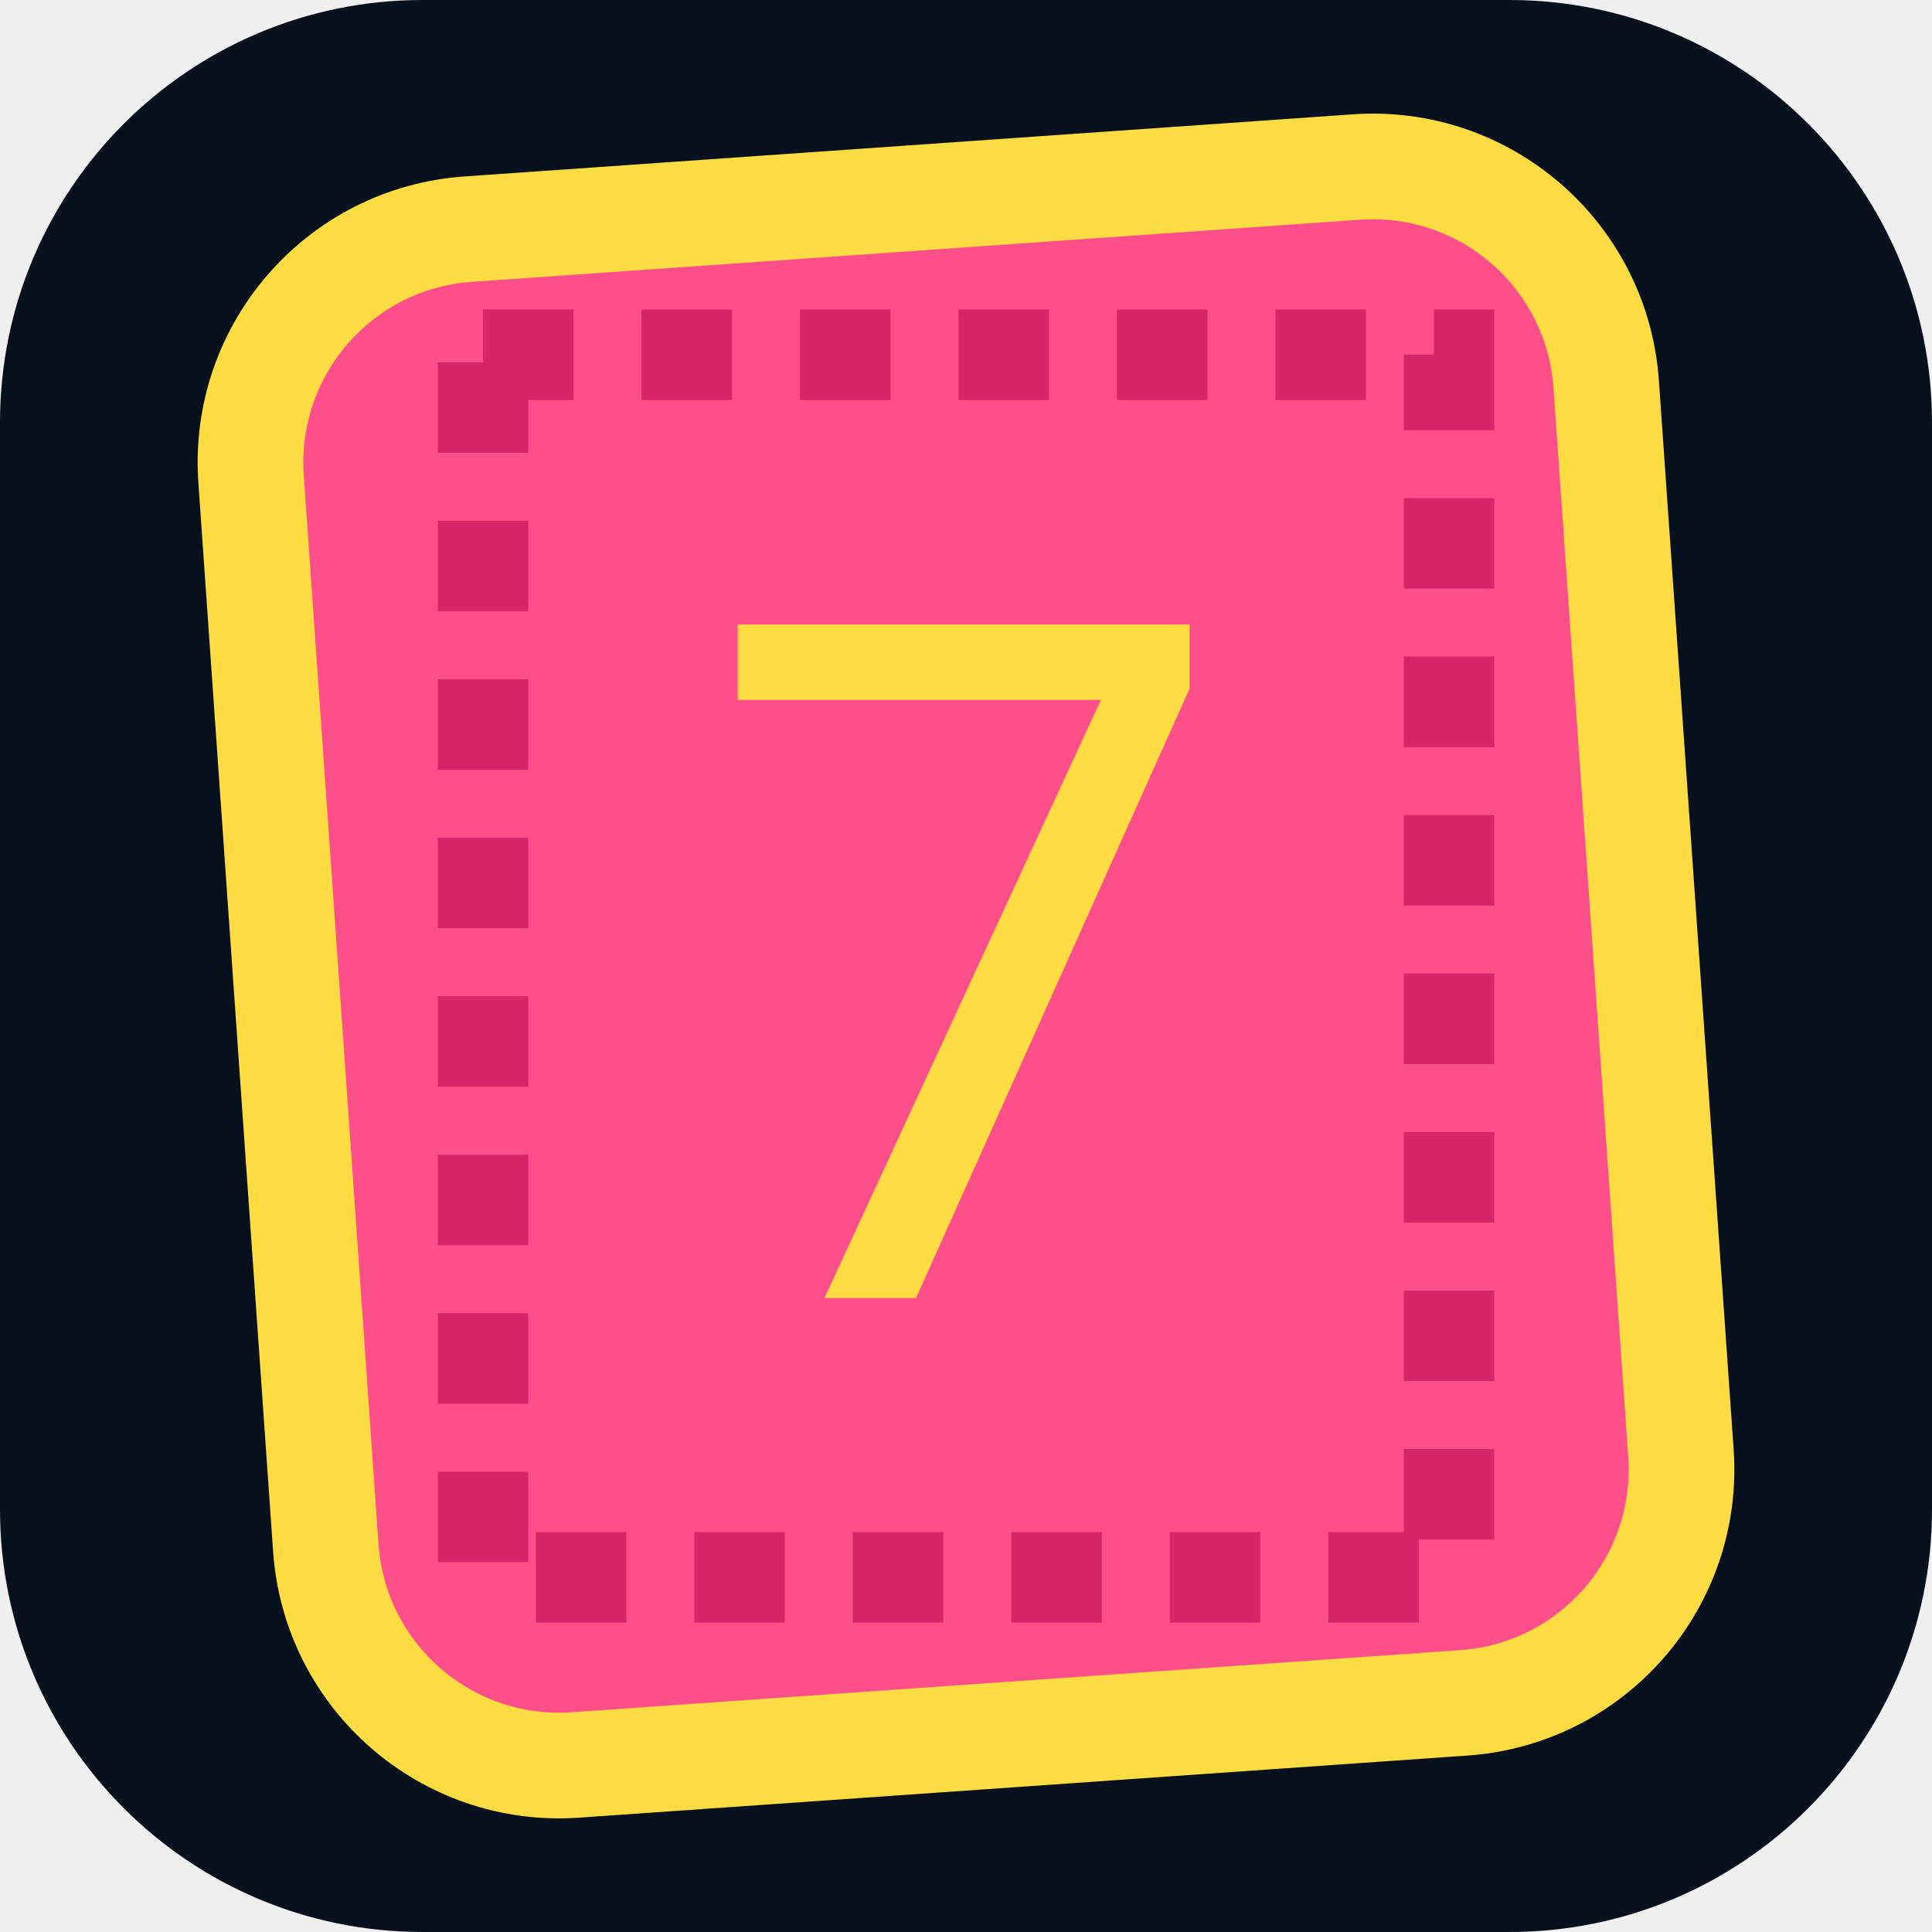
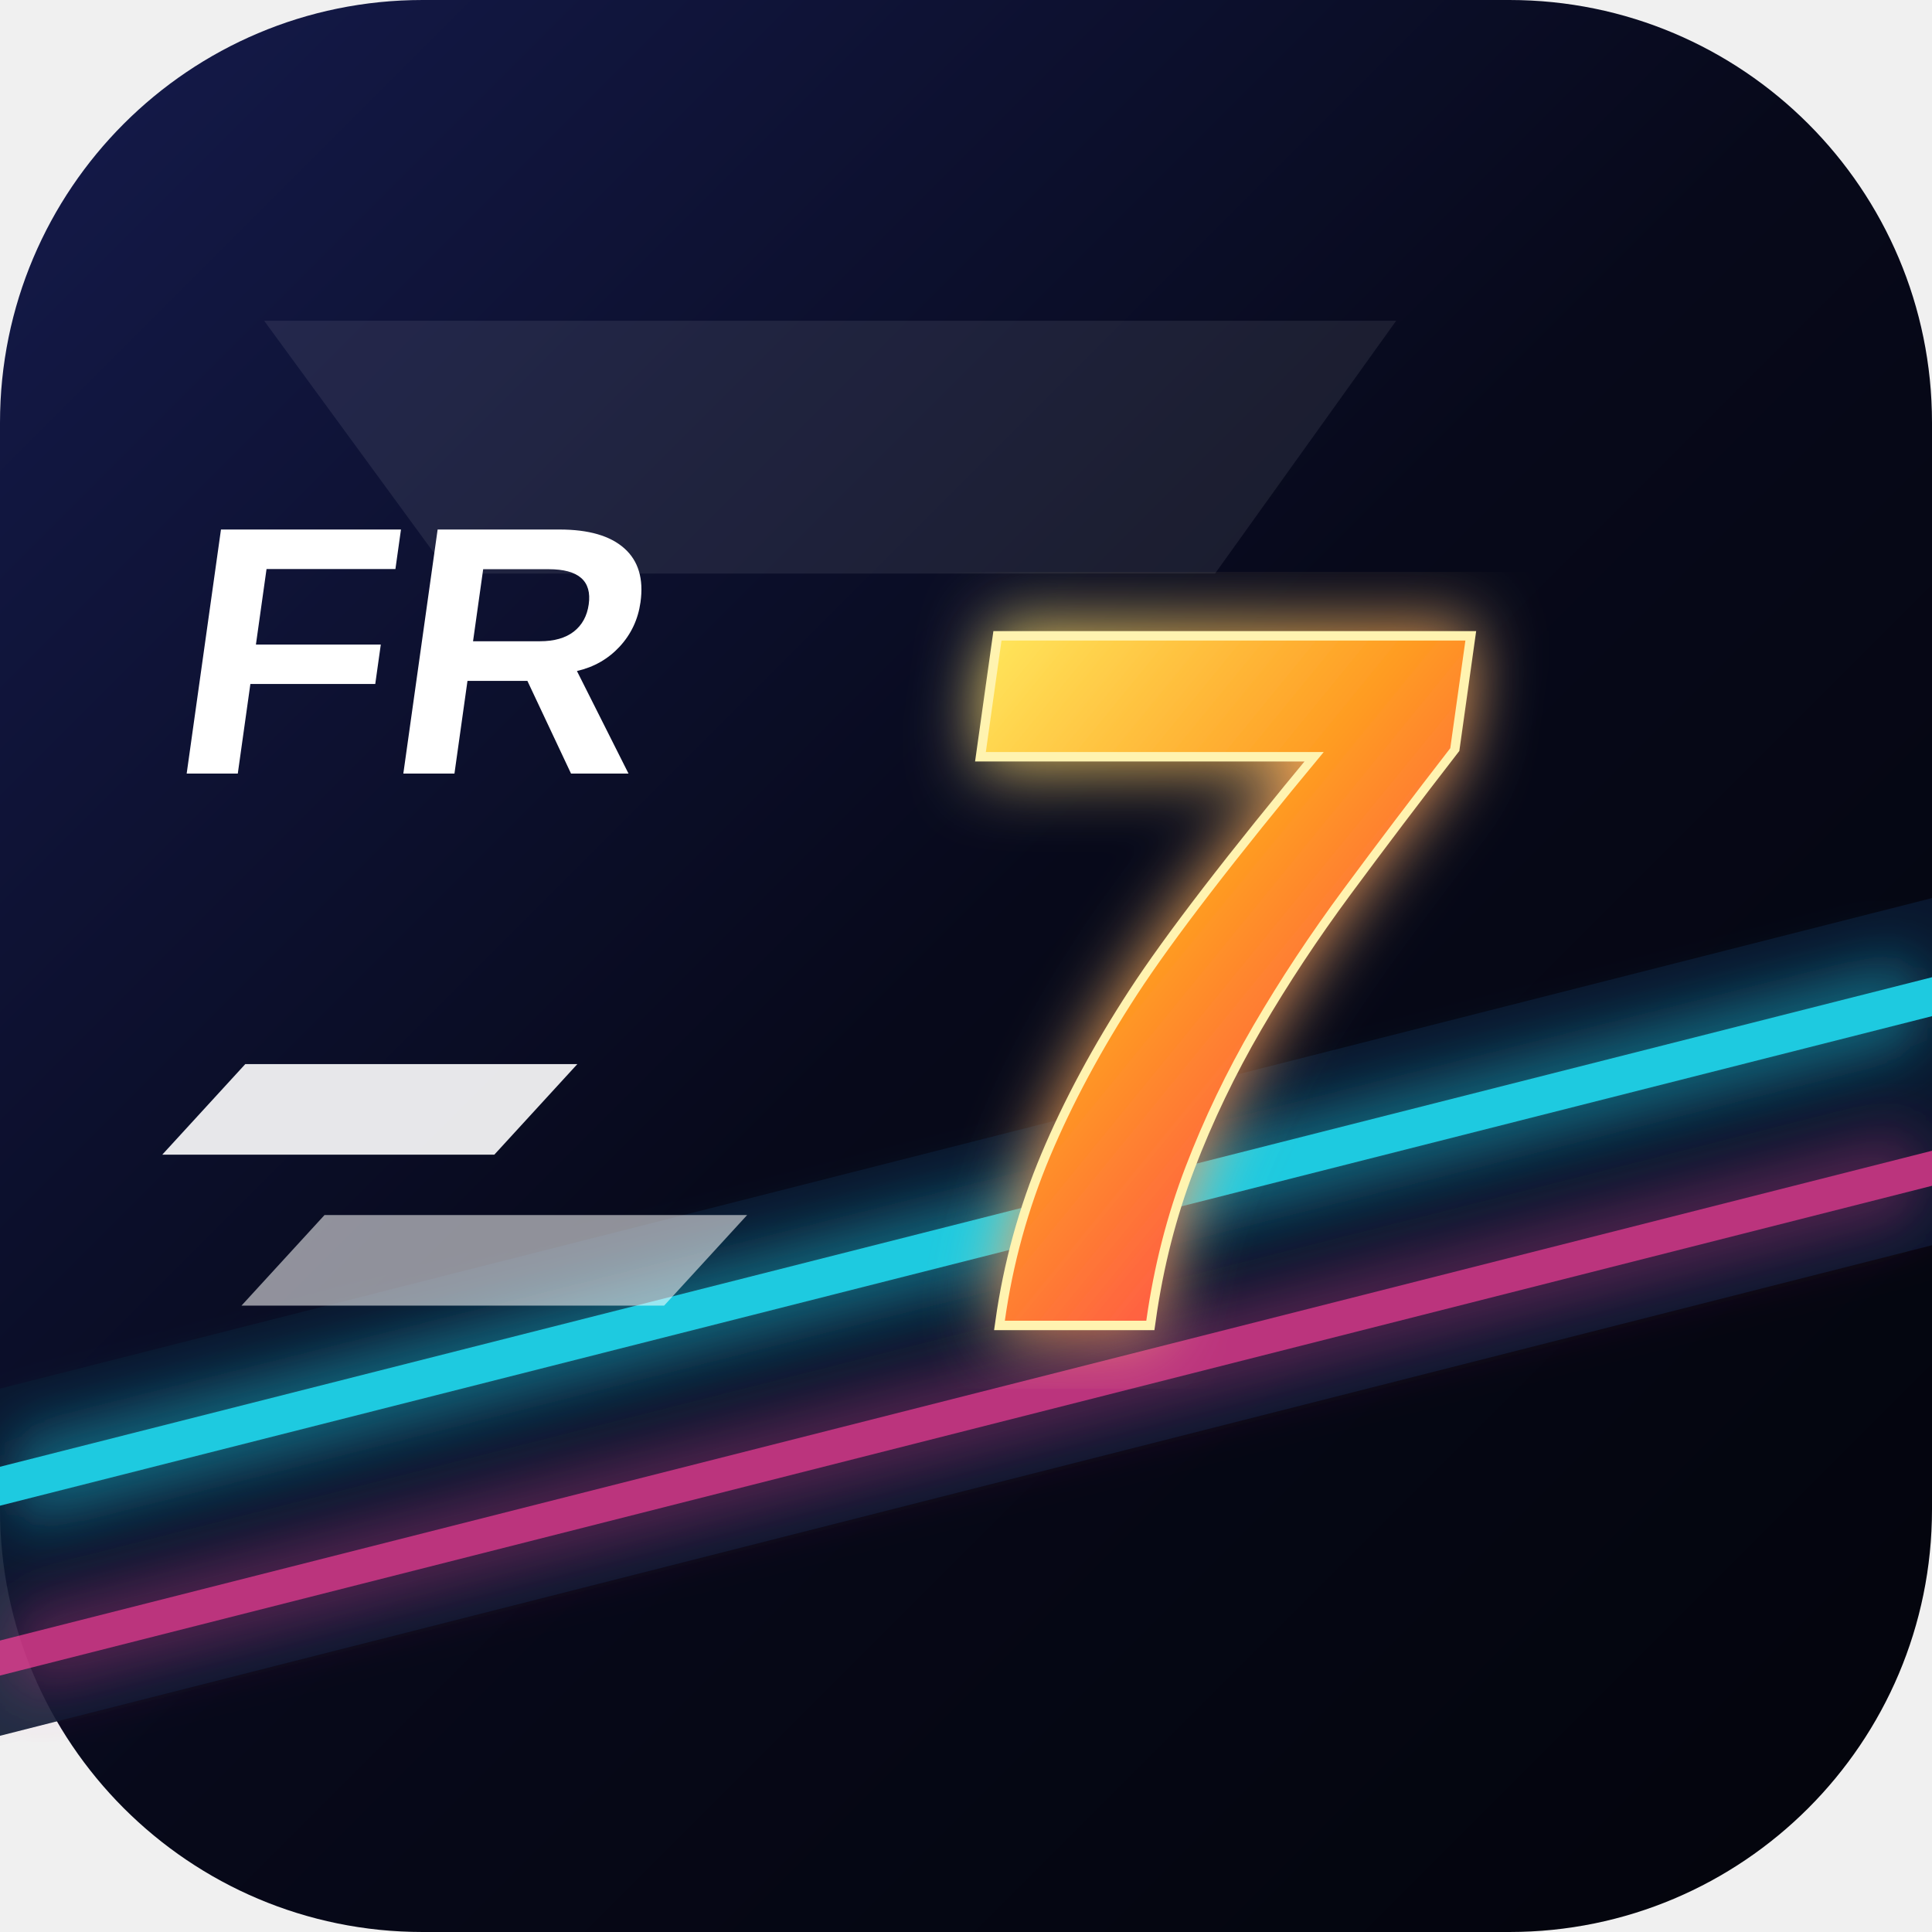
<svg xmlns="http://www.w3.org/2000/svg" viewBox="0 0 512 512">
-   <rect width="512" height="512" rx="112" fill="#07101d" />
-   <rect x="76" y="52" width="360" height="408" rx="62" fill="#ff4f8b" stroke="#ffdd42" stroke-width="28" transform="rotate(-4 256 256)" />
-   <path d="M128 94h256v324H128z" fill="none" stroke="#d62668" stroke-width="24" stroke-dasharray="24 18" />
-   <text x="256" y="344" font-family="Arial Black,sans-serif" font-size="250" text-anchor="middle" fill="#ffdd42">7</text>
+   <defs>
+     <linearGradient id="bg" x1="0" y1="0" x2="1" y2="1">
+       <stop stop-color="#151b4d" />
+       <stop offset=".5" stop-color="#07091a" />
+       <stop offset="1" stop-color="#03040b" />
+     </linearGradient>
+     <linearGradient id="seven" x1="0" y1="0" x2="1" y2="1">
+       <stop stop-color="#ffe45a" />
+       <stop offset=".45" stop-color="#ff9b22" />
+       <stop offset="1" stop-color="#ff315d" />
+     </linearGradient>
+     <filter id="glow">
+       <feGaussianBlur stdDeviation="10" result="b" />
+       <feMerge>
+         <feMergeNode in="b" />
+         <feMergeNode in="SourceGraphic" />
+       </feMerge>
+     </filter>
+   </defs>
+   <rect width="512" height="512" rx="112" fill="url(#bg)" />
+   <path d="M0 368 512 238v92L0 460z" fill="#0a1730" opacity=".9" />
+   <path d="M-40 404 552 254" stroke="#20eaff" stroke-width="10" opacity=".85" filter="url(#glow)" />
+   <path d="M-30 447 542 302" stroke="#ff3f9b" stroke-width="9" opacity=".72" filter="url(#glow)" />
+   <path d="M70 85h300l-48 67H119z" fill="#ffffff" opacity=".08" />
+   <g transform="skewX(-8)">
+     <text x="72" y="205" font-family="Arial Black,Arial,sans-serif" font-weight="900" font-size="94" fill="#fff">FR</text>
+     <text x="278" y="350" font-family="Arial Black,Arial,sans-serif" font-weight="900" font-size="262" fill="url(#seven)" stroke="#fff3b0" stroke-width="5" paint-order="stroke" filter="url(#glow)">7</text>
+   </g>
+   <g fill="#fff">
+     <path d="M65 282h88l-22 24H43z" opacity=".9" />
+     <path d="M86 322h112l-22 24H64z" opacity=".55" />
+   </g>
</svg>
